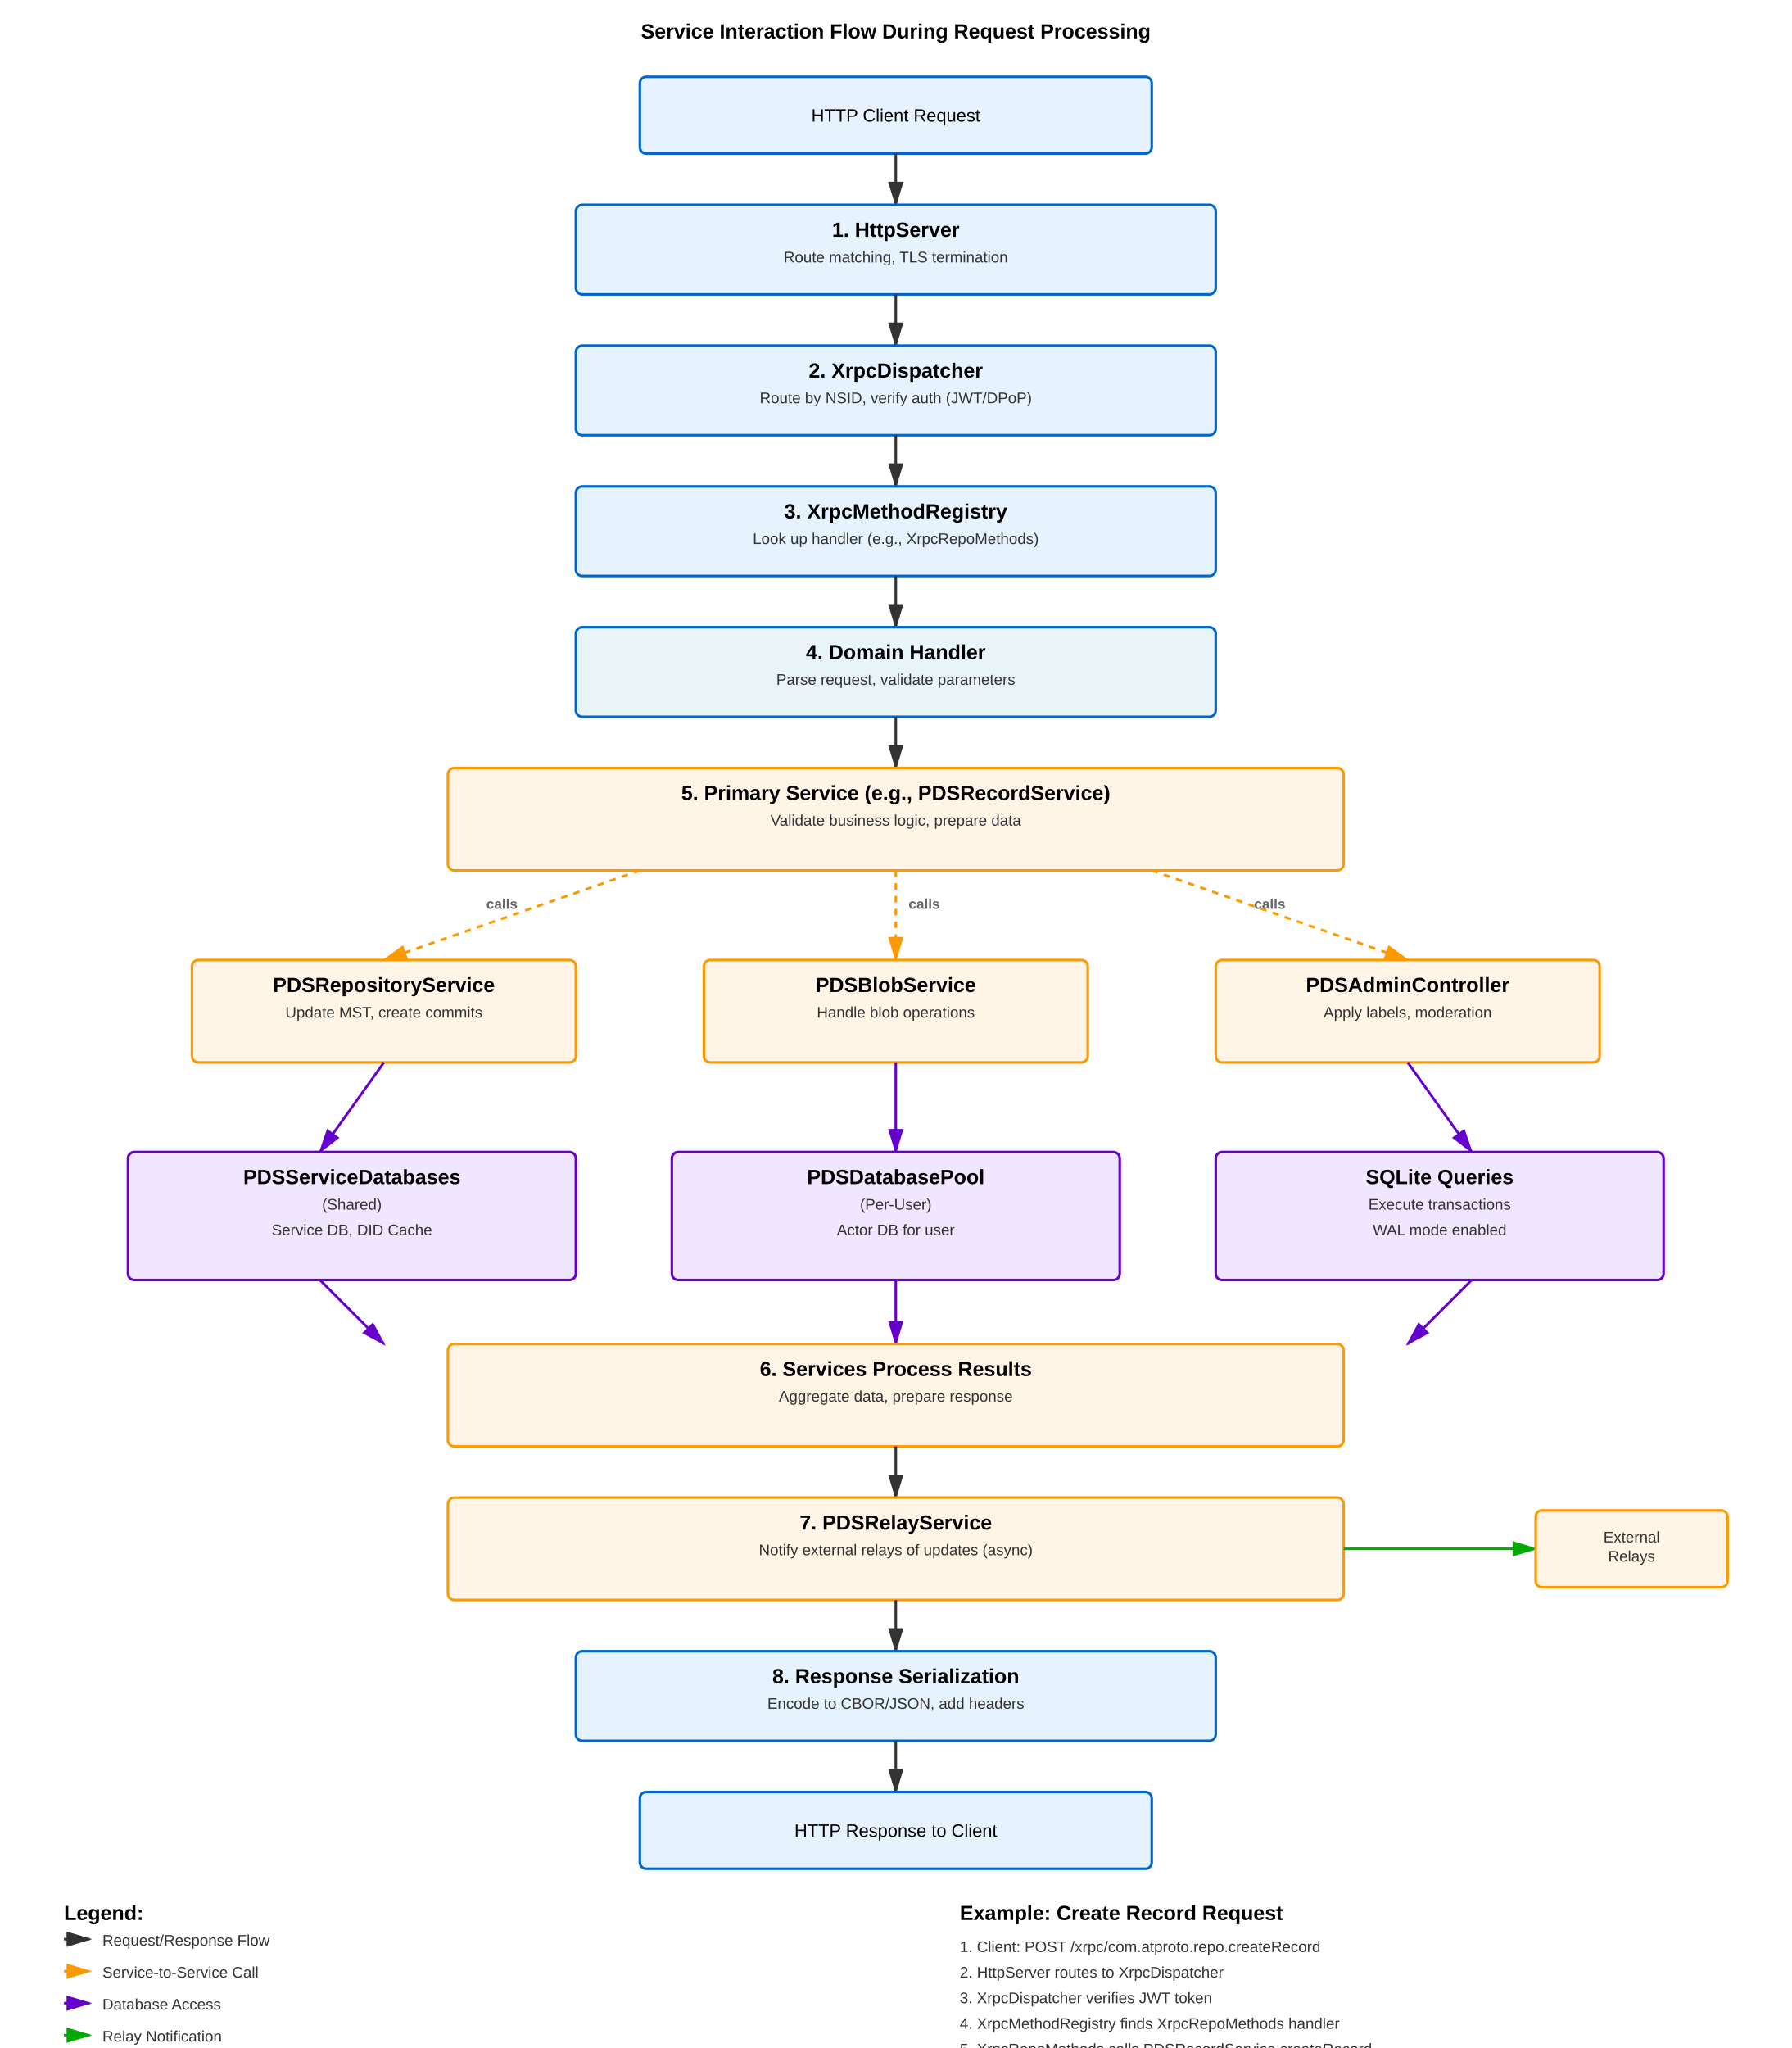
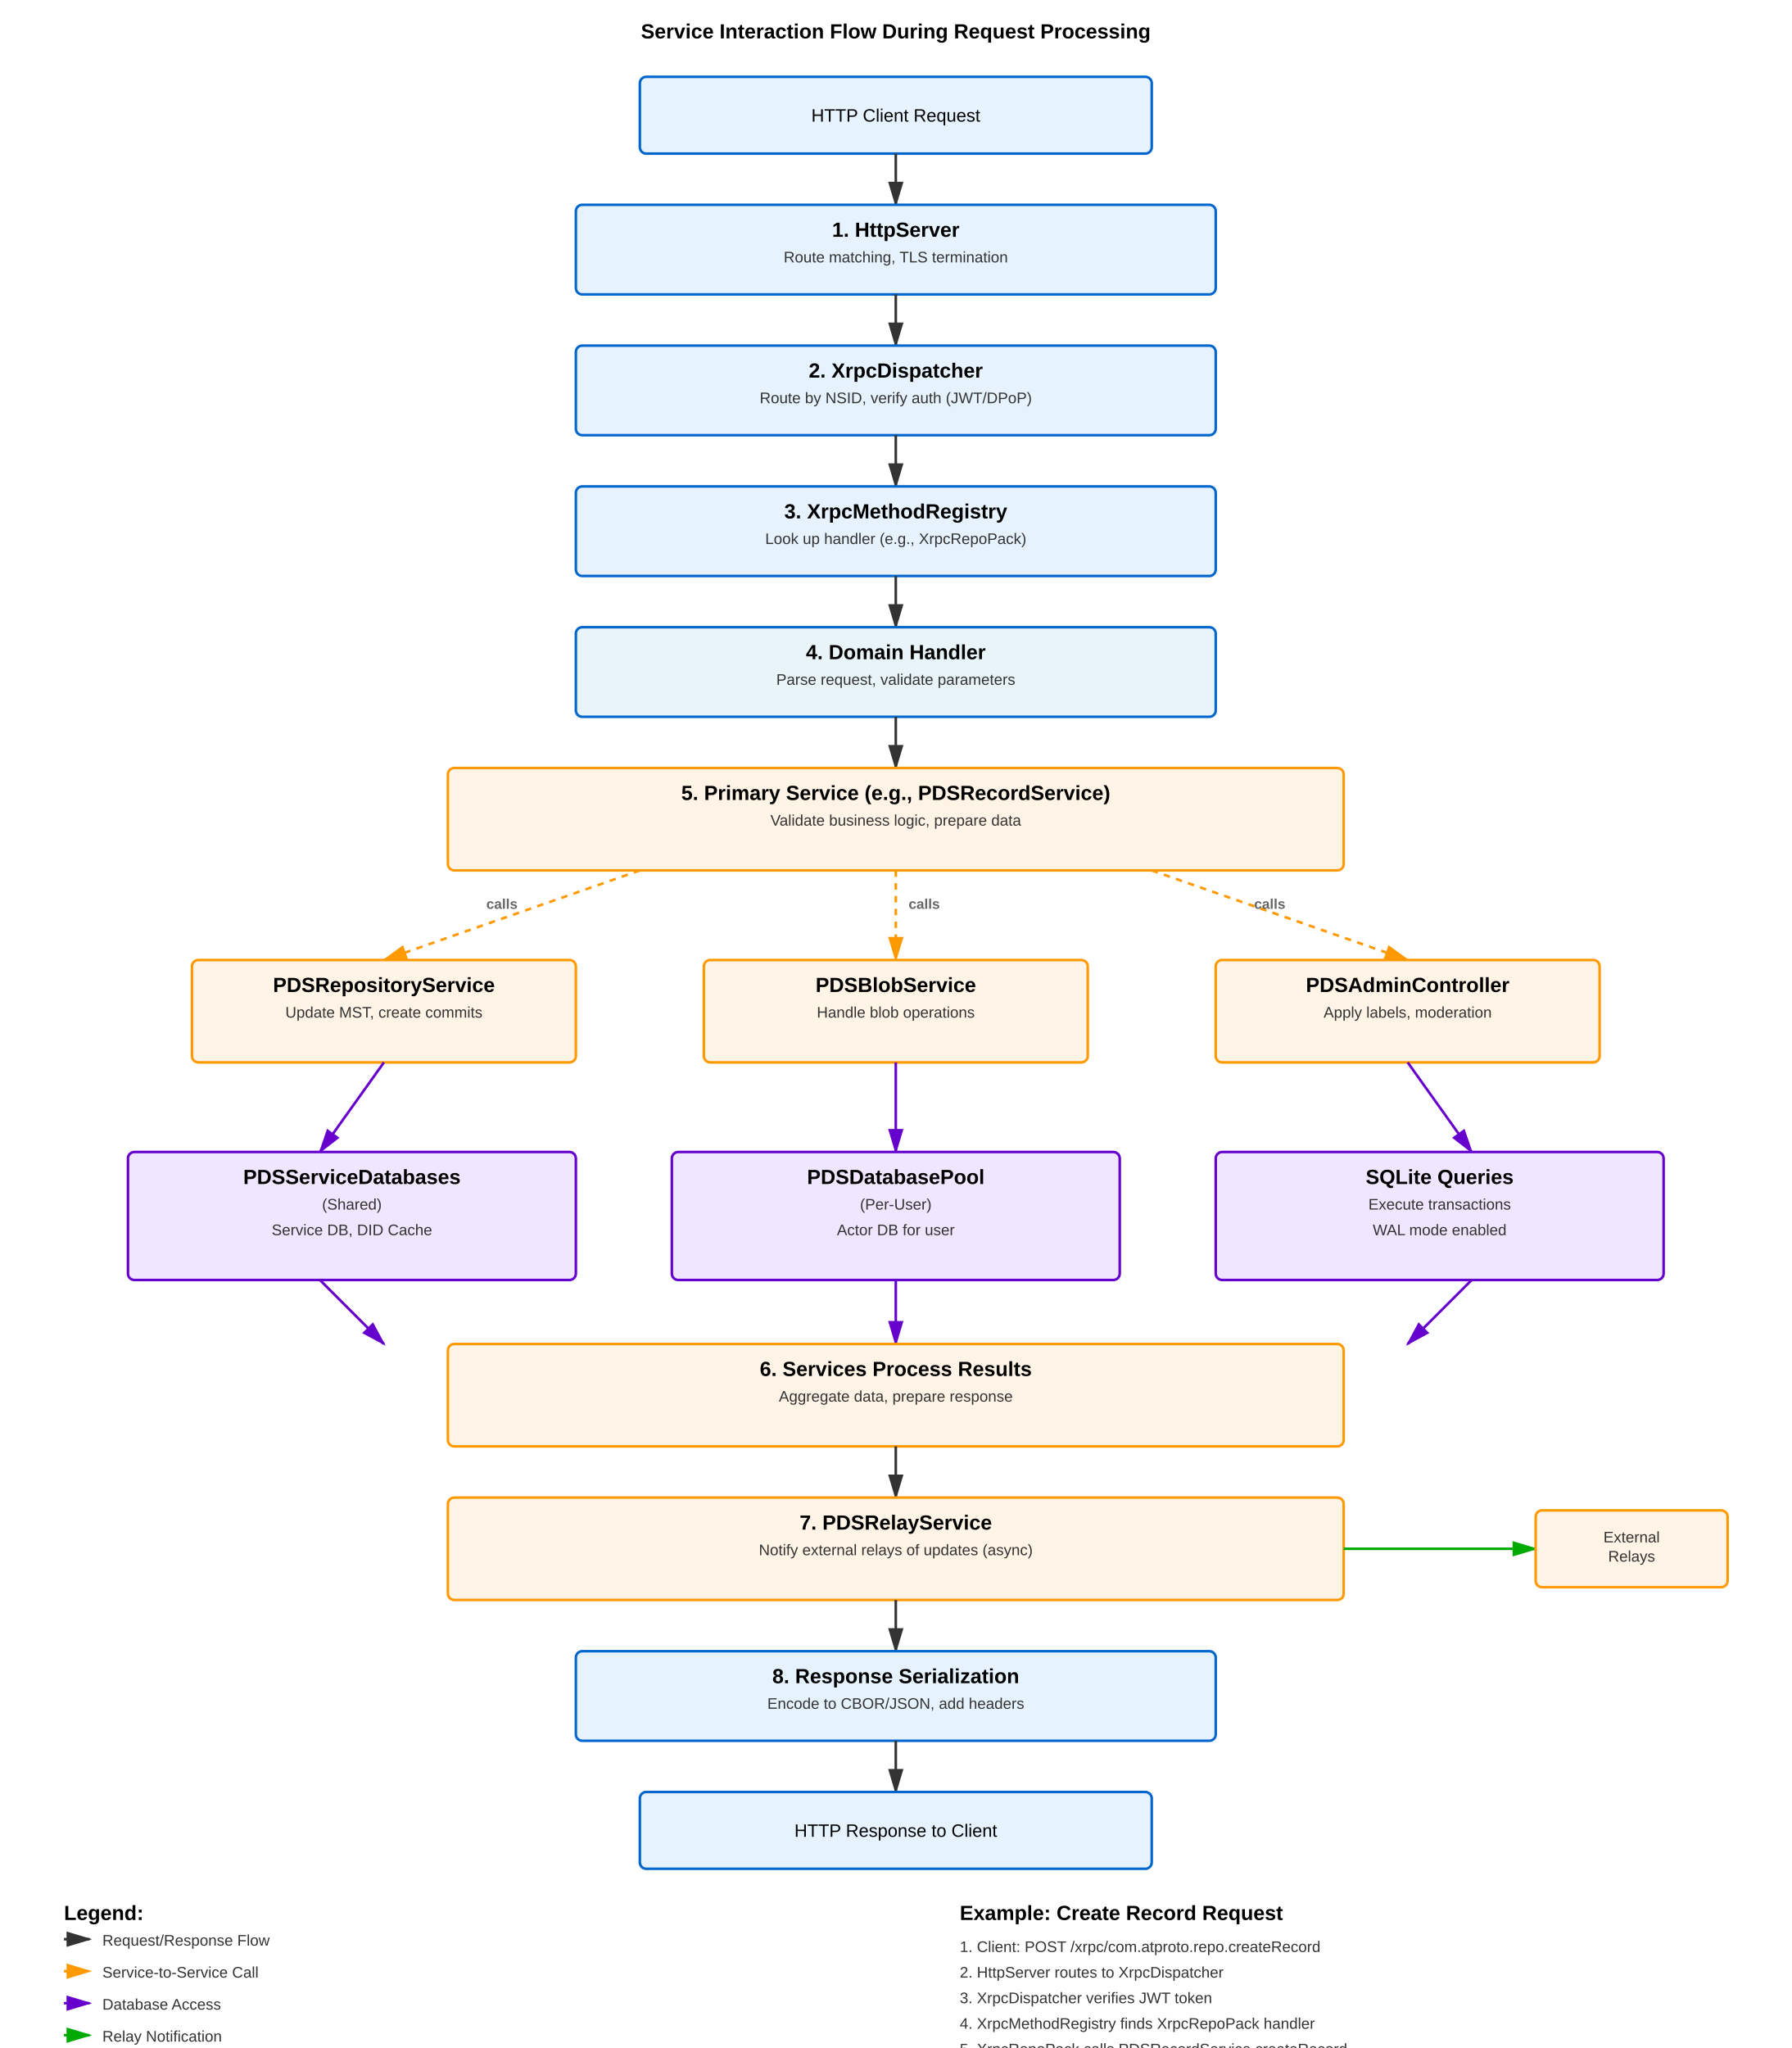
<svg xmlns="http://www.w3.org/2000/svg" width="1400" height="1600" viewBox="0 0 1400 1600">
  <defs>
    <style>
      .box { fill: #e8f4f8; stroke: #0066cc; stroke-width: 2; }
      .service-box { fill: #fff4e6; stroke: #ff9900; stroke-width: 2; }
      .db-box { fill: #f0e6ff; stroke: #6600cc; stroke-width: 2; }
      .network-box { fill: #e6f3ff; stroke: #0066cc; stroke-width: 2; }
      .text { font-family: Arial, sans-serif; font-size: 14px; }
      .title { font-family: Arial, sans-serif; font-size: 16px; font-weight: bold; }
      .label { font-family: Arial, sans-serif; font-size: 12px; fill: #333; }
      .step-label { font-family: Arial, sans-serif; font-size: 11px; fill: #666; font-weight: bold; }
      .arrow { stroke: #333; stroke-width: 2; fill: none; marker-end: url(#arrowhead); }
      .service-arrow { stroke: #ff9900; stroke-width: 2; fill: none; marker-end: url(#service-arrowhead); }
      .db-arrow { stroke: #6600cc; stroke-width: 2; fill: none; marker-end: url(#db-arrowhead); }
      .relay-arrow { stroke: #00aa00; stroke-width: 2; fill: none; marker-end: url(#relay-arrowhead); }
      .dashed { stroke-dasharray: 5,5; }
    </style>
    <marker id="arrowhead" markerWidth="10" markerHeight="10" refX="9" refY="3" orient="auto">
      <polygon points="0 0, 10 3, 0 6" fill="#333" />
    </marker>
    <marker id="service-arrowhead" markerWidth="10" markerHeight="10" refX="9" refY="3" orient="auto">
      <polygon points="0 0, 10 3, 0 6" fill="#ff9900" />
    </marker>
    <marker id="db-arrowhead" markerWidth="10" markerHeight="10" refX="9" refY="3" orient="auto">
      <polygon points="0 0, 10 3, 0 6" fill="#6600cc" />
    </marker>
    <marker id="relay-arrowhead" markerWidth="10" markerHeight="10" refX="9" refY="3" orient="auto">
      <polygon points="0 0, 10 3, 0 6" fill="#00aa00" />
    </marker>
  </defs>
  <text x="700" y="30" text-anchor="middle" class="title" font-size="20">Service Interaction Flow During Request Processing</text>
  <rect x="500" y="60" width="400" height="60" class="network-box" rx="5" />
  <text x="700" y="95" text-anchor="middle" class="text">HTTP Client Request</text>
  <path d="M 700 120 L 700 160" class="arrow" />
  <rect x="450" y="160" width="500" height="70" class="network-box" rx="5" />
  <text x="700" y="185" text-anchor="middle" class="title">1. HttpServer</text>
  <text x="700" y="205" text-anchor="middle" class="label">Route matching, TLS termination</text>
  <path d="M 700 230 L 700 270" class="arrow" />
  <rect x="450" y="270" width="500" height="70" class="network-box" rx="5" />
  <text x="700" y="295" text-anchor="middle" class="title">2. XrpcDispatcher</text>
  <text x="700" y="315" text-anchor="middle" class="label">Route by NSID, verify auth (JWT/DPoP)</text>
  <path d="M 700 340 L 700 380" class="arrow" />
  <rect x="450" y="380" width="500" height="70" class="network-box" rx="5" />
  <text x="700" y="405" text-anchor="middle" class="title">3. XrpcMethodRegistry</text>
-   <text x="700" y="425" text-anchor="middle" class="label">Look up handler (e.g., XrpcRepoMethods)</text>
+   <text x="700" y="425" text-anchor="middle" class="label">Look up handler (e.g., XrpcRepoPack)</text>
  <path d="M 700 450 L 700 490" class="arrow" />
  <rect x="450" y="490" width="500" height="70" class="box" rx="5" />
  <text x="700" y="515" text-anchor="middle" class="title">4. Domain Handler</text>
  <text x="700" y="535" text-anchor="middle" class="label">Parse request, validate parameters</text>
  <path d="M 700 560 L 700 600" class="arrow" />
  <rect x="350" y="600" width="700" height="80" class="service-box" rx="5" />
  <text x="700" y="625" text-anchor="middle" class="title">5. Primary Service (e.g., PDSRecordService)</text>
  <text x="700" y="645" text-anchor="middle" class="label">Validate business logic, prepare data</text>
  <path d="M 500 680 L 300 750" class="service-arrow" stroke-dasharray="5,5" />
  <text x="380" y="710" class="step-label">calls</text>
  <path d="M 700 680 L 700 750" class="service-arrow" stroke-dasharray="5,5" />
  <text x="710" y="710" class="step-label">calls</text>
  <path d="M 900 680 L 1100 750" class="service-arrow" stroke-dasharray="5,5" />
  <text x="980" y="710" class="step-label">calls</text>
  <rect x="150" y="750" width="300" height="80" class="service-box" rx="5" />
  <text x="300" y="775" text-anchor="middle" class="title">PDSRepositoryService</text>
  <text x="300" y="795" text-anchor="middle" class="label">Update MST, create commits</text>
  <rect x="550" y="750" width="300" height="80" class="service-box" rx="5" />
  <text x="700" y="775" text-anchor="middle" class="title">PDSBlobService</text>
  <text x="700" y="795" text-anchor="middle" class="label">Handle blob operations</text>
  <rect x="950" y="750" width="300" height="80" class="service-box" rx="5" />
  <text x="1100" y="775" text-anchor="middle" class="title">PDSAdminController</text>
  <text x="1100" y="795" text-anchor="middle" class="label">Apply labels, moderation</text>
  <path d="M 300 830 L 250 900" class="db-arrow" />
  <path d="M 700 830 L 700 900" class="db-arrow" />
  <path d="M 1100 830 L 1150 900" class="db-arrow" />
  <rect x="100" y="900" width="350" height="100" class="db-box" rx="5" />
  <text x="275" y="925" text-anchor="middle" class="title">PDSServiceDatabases</text>
  <text x="275" y="945" text-anchor="middle" class="label">(Shared)</text>
  <text x="275" y="965" text-anchor="middle" class="label">Service DB, DID Cache</text>
  <rect x="525" y="900" width="350" height="100" class="db-box" rx="5" />
  <text x="700" y="925" text-anchor="middle" class="title">PDSDatabasePool</text>
  <text x="700" y="945" text-anchor="middle" class="label">(Per-User)</text>
  <text x="700" y="965" text-anchor="middle" class="label">Actor DB for user</text>
  <rect x="950" y="900" width="350" height="100" class="db-box" rx="5" />
  <text x="1125" y="925" text-anchor="middle" class="title">SQLite Queries</text>
  <text x="1125" y="945" text-anchor="middle" class="label">Execute transactions</text>
  <text x="1125" y="965" text-anchor="middle" class="label">WAL mode enabled</text>
  <path d="M 250 1000 L 300 1050" class="db-arrow" />
  <path d="M 700 1000 L 700 1050" class="db-arrow" />
  <path d="M 1150 1000 L 1100 1050" class="db-arrow" />
  <rect x="350" y="1050" width="700" height="80" class="service-box" rx="5" />
  <text x="700" y="1075" text-anchor="middle" class="title">6. Services Process Results</text>
  <text x="700" y="1095" text-anchor="middle" class="label">Aggregate data, prepare response</text>
  <path d="M 700 1130 L 700 1170" class="arrow" />
  <rect x="350" y="1170" width="700" height="80" class="service-box" rx="5" />
  <text x="700" y="1195" text-anchor="middle" class="title">7. PDSRelayService</text>
  <text x="700" y="1215" text-anchor="middle" class="label">Notify external relays of updates (async)</text>
  <path d="M 1050 1210 L 1200 1210" class="relay-arrow" />
  <rect x="1200" y="1180" width="150" height="60" class="service-box" rx="5" />
  <text x="1275" y="1205" text-anchor="middle" class="label">External</text>
  <text x="1275" y="1220" text-anchor="middle" class="label">Relays</text>
  <path d="M 700 1250 L 700 1290" class="arrow" />
  <rect x="450" y="1290" width="500" height="70" class="network-box" rx="5" />
  <text x="700" y="1315" text-anchor="middle" class="title">8. Response Serialization</text>
  <text x="700" y="1335" text-anchor="middle" class="label">Encode to CBOR/JSON, add headers</text>
  <path d="M 700 1360 L 700 1400" class="arrow" />
  <rect x="500" y="1400" width="400" height="60" class="network-box" rx="5" />
  <text x="700" y="1435" text-anchor="middle" class="text">HTTP Response to Client</text>
  <g transform="translate(50, 1500)">
    <text x="0" y="0" class="title">Legend:</text>
    <line x1="0" y1="15" x2="20" y2="15" class="arrow" />
    <text x="30" y="20" class="label">Request/Response Flow</text>
    <line x1="0" y1="40" x2="20" y2="40" class="service-arrow" stroke-dasharray="5,5" />
    <text x="30" y="45" class="label">Service-to-Service Call</text>
    <line x1="0" y1="65" x2="20" y2="65" class="db-arrow" />
    <text x="30" y="70" class="label">Database Access</text>
    <line x1="0" y1="90" x2="20" y2="90" class="relay-arrow" />
    <text x="30" y="95" class="label">Relay Notification</text>
  </g>
  <g transform="translate(50, 1500)">
    <text x="700" y="0" class="title">Example: Create Record Request</text>
    <text x="700" y="25" class="label">1. Client: POST /xrpc/com.atproto.repo.createRecord</text>
    <text x="700" y="45" class="label">2. HttpServer routes to XrpcDispatcher</text>
    <text x="700" y="65" class="label">3. XrpcDispatcher verifies JWT token</text>
-     <text x="700" y="85" class="label">4. XrpcMethodRegistry finds XrpcRepoMethods handler</text>
-     <text x="700" y="105" class="label">5. XrpcRepoMethods calls PDSRecordService.createRecord</text>
+     <text x="700" y="85" class="label">4. XrpcMethodRegistry finds XrpcRepoPack handler</text>
+     <text x="700" y="105" class="label">5. XrpcRepoPack calls PDSRecordService.createRecord</text>
    <text x="700" y="125" class="label">6. PDSRecordService calls PDSRepositoryService to update MST</text>
    <text x="700" y="145" class="label">7. Both services access PDSDatabasePool for user's actor DB</text>
    <text x="700" y="165" class="label">8. PDSRelayService notifies relays asynchronously</text>
    <text x="700" y="185" class="label">9. Response serialized and returned to client</text>
  </g>
</svg>
